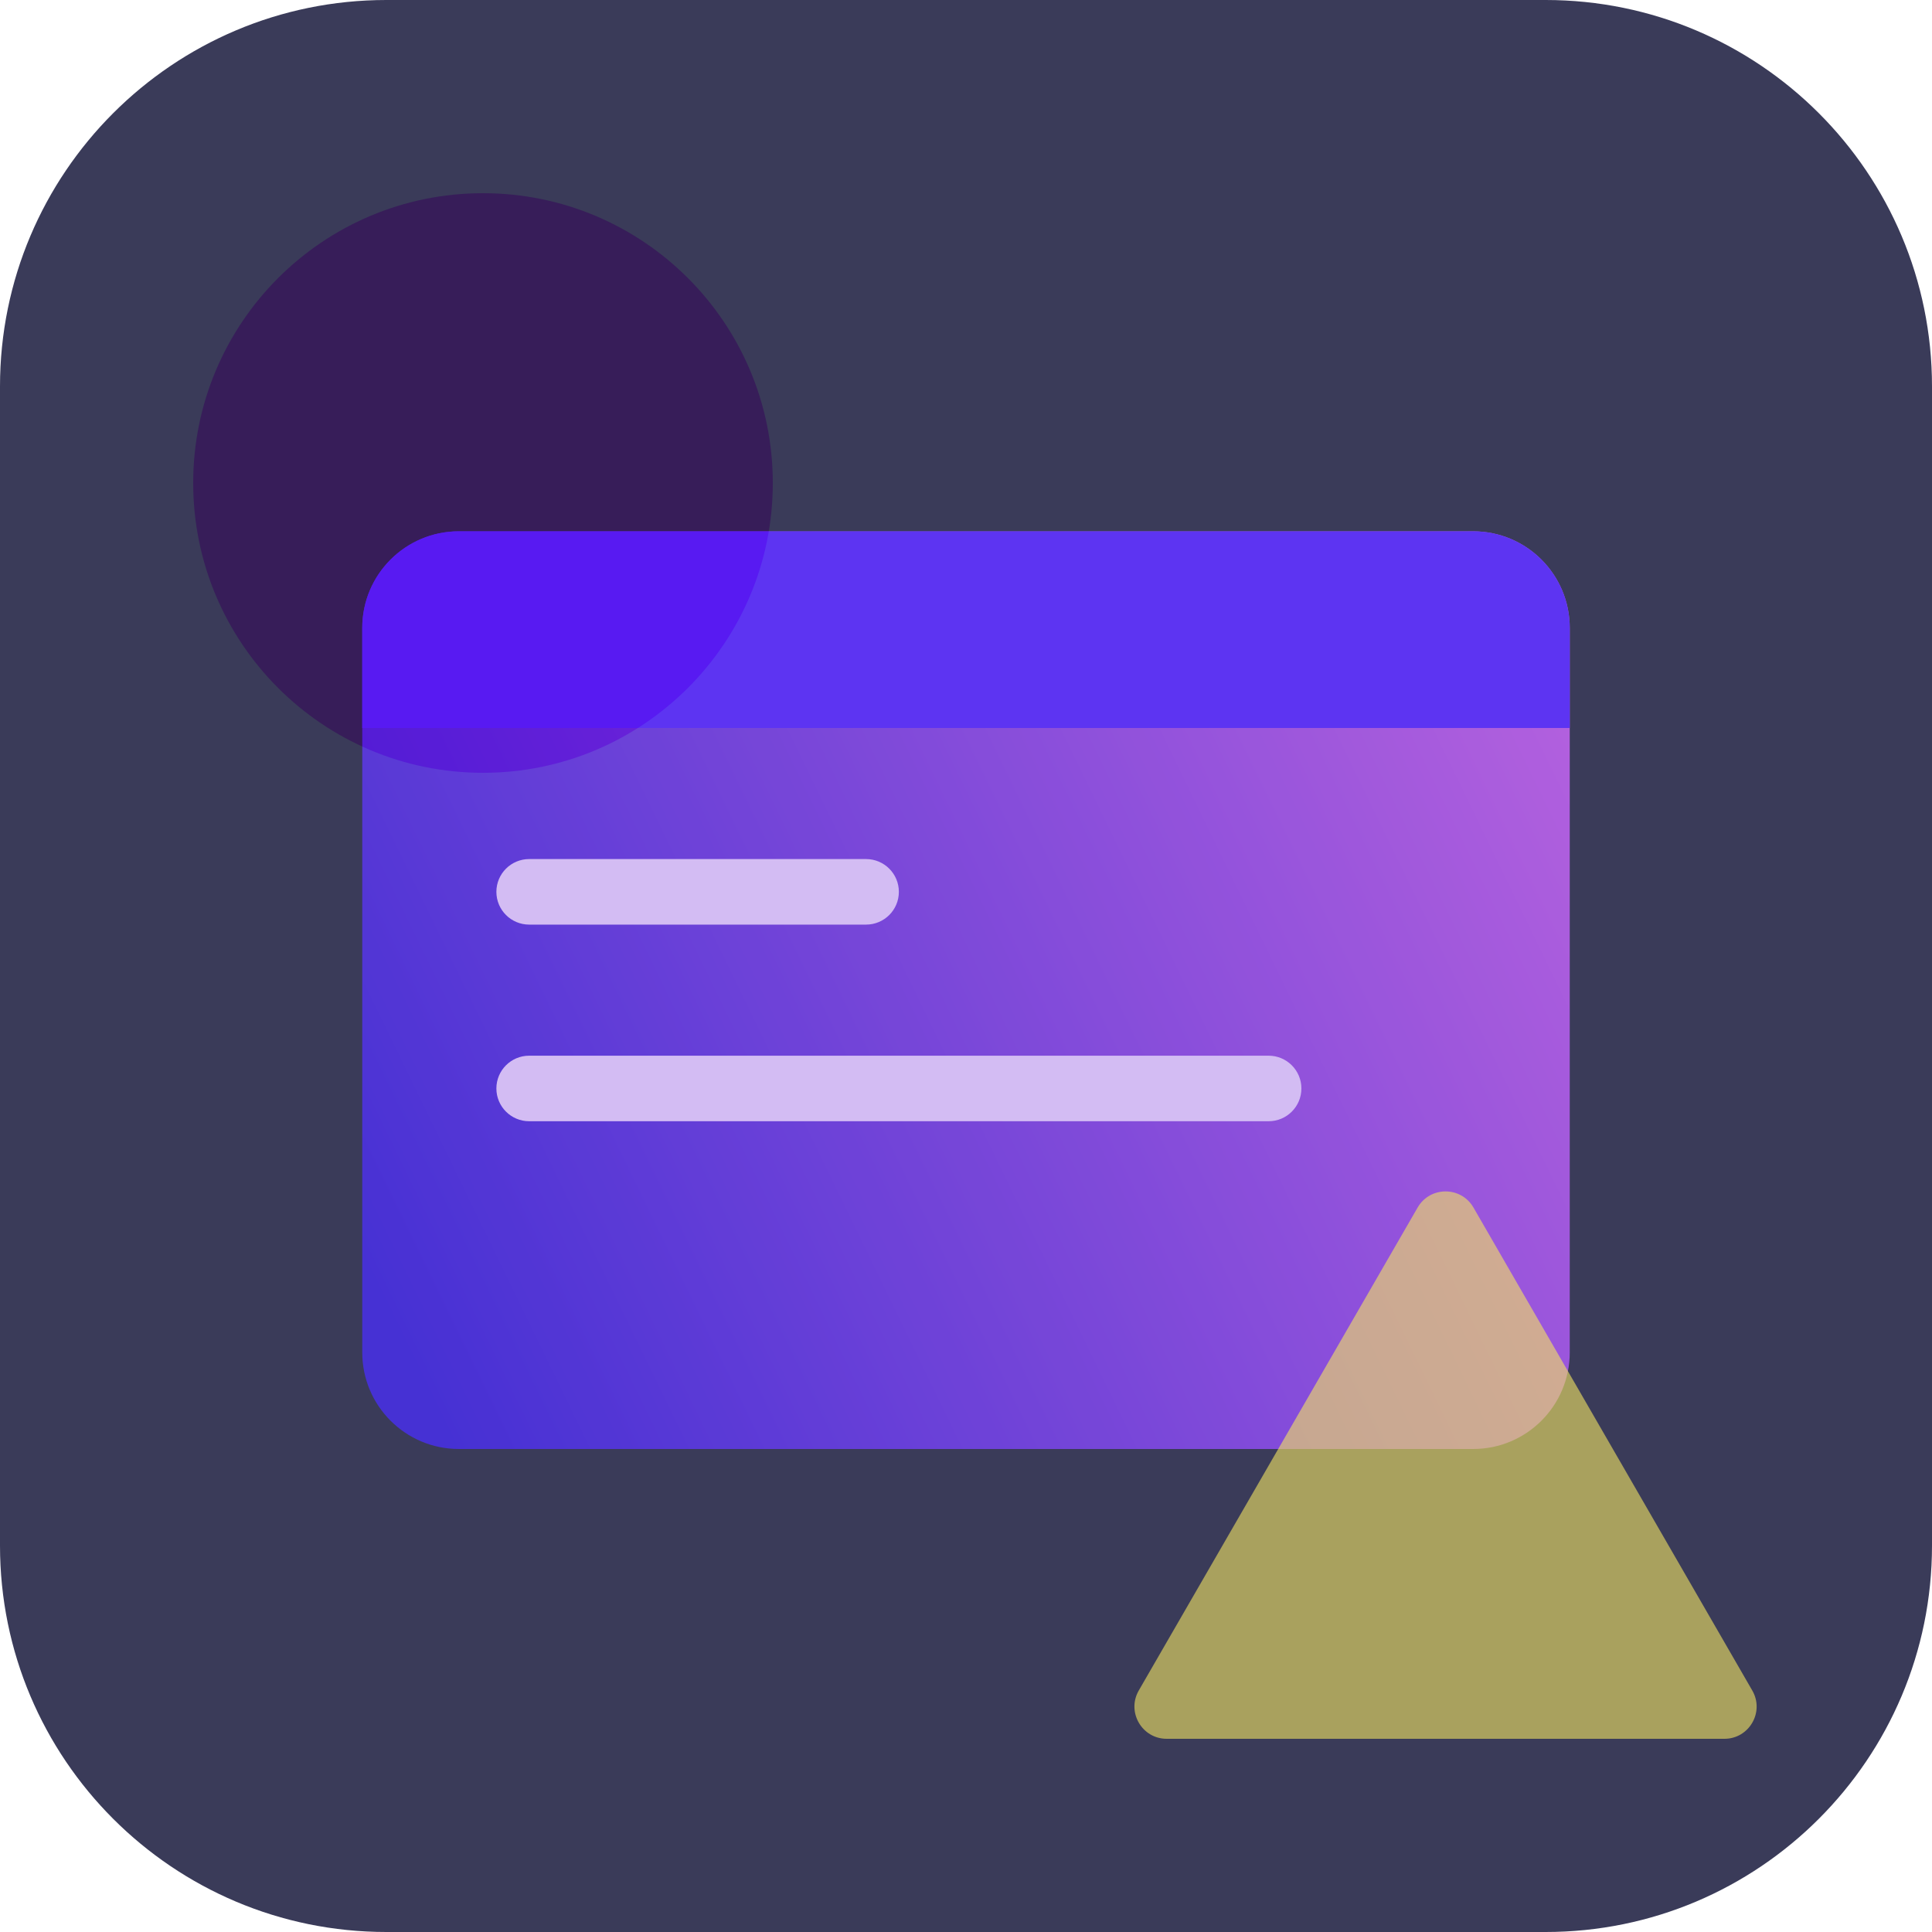
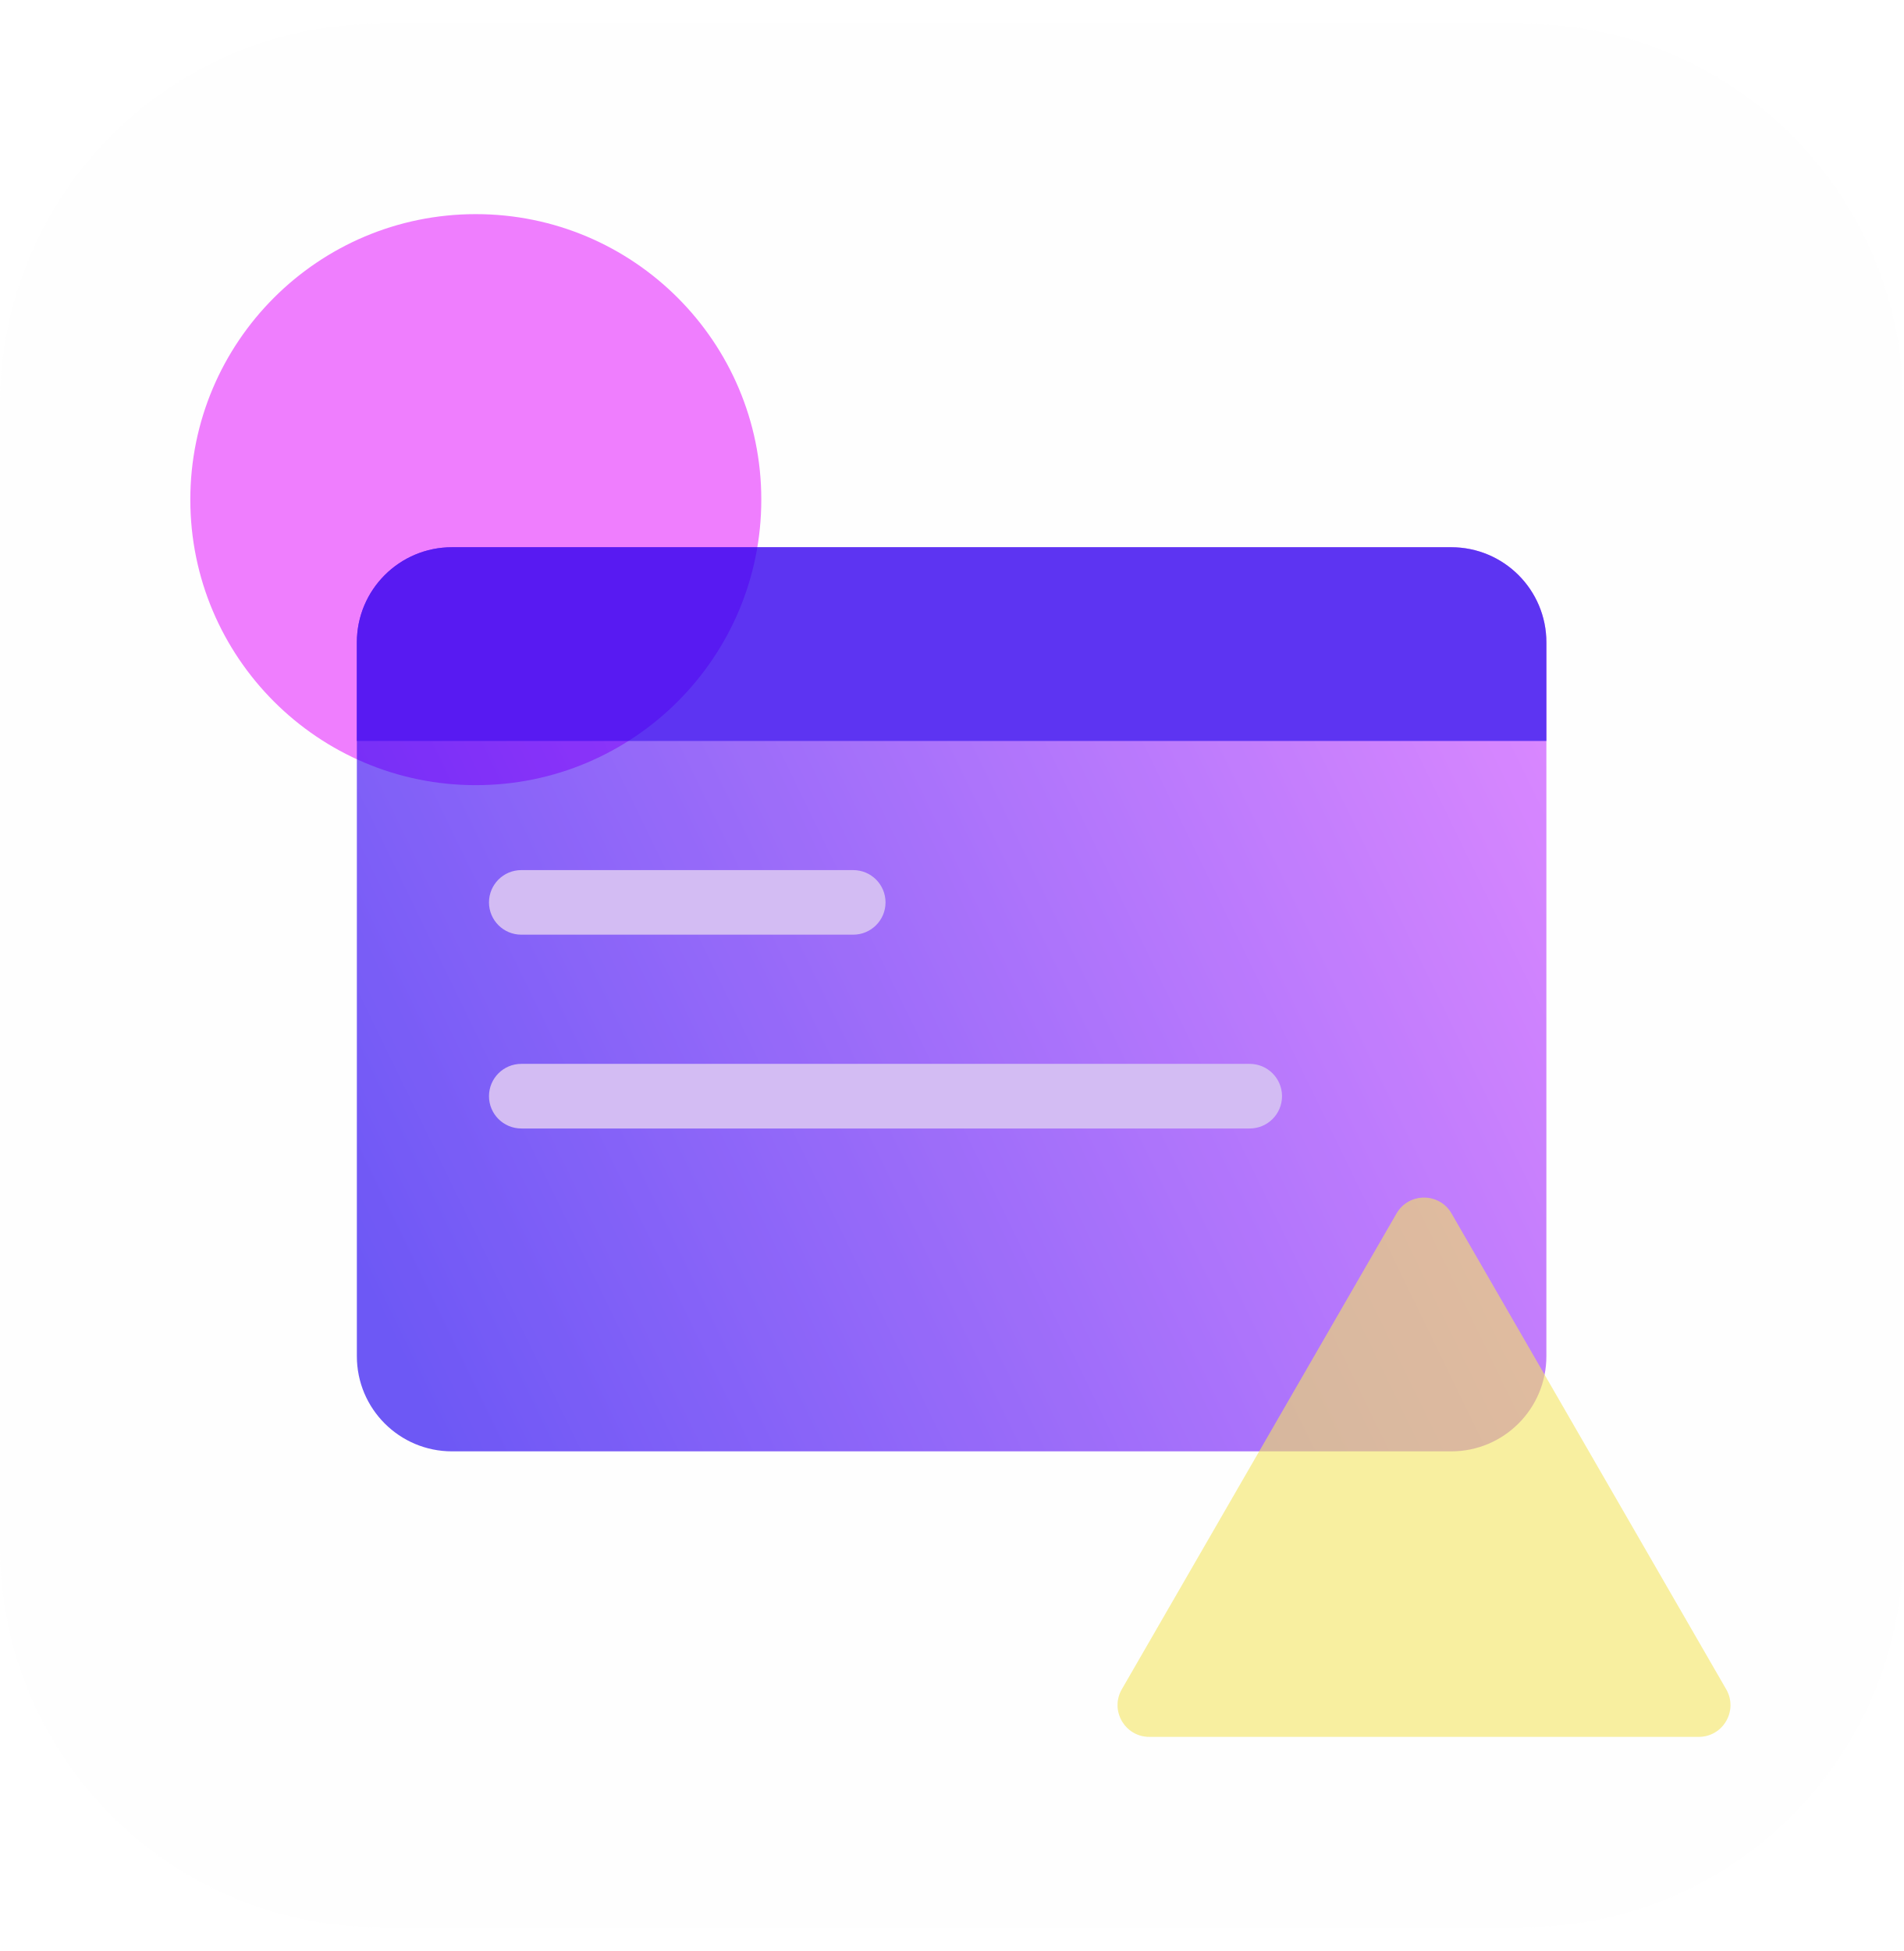
- <svg xmlns="http://www.w3.org/2000/svg" width="40" height="40" viewBox="0 0 40 40" fill="none">
-   <rect width="40" height="40" rx="8" fill="#3A3B59" />
-   <rect opacity="0.8" x="7.5" y="11" width="25" height="19" rx="2" fill="url(#paint0_linear_1091_20258)" />
-   <path d="M7.5 15.072H32.5V13C32.5 11.896 31.605 11 30.5 11H9.5C8.395 11 7.5 11.896 7.5 13V15.072Z" fill="#5D34F2" />
-   <rect x="10.277" y="17.786" width="8.333" height="1.357" rx="0.679" fill="#D3BCF3" />
-   <rect x="10.277" y="21.857" width="16.667" height="1.357" rx="0.679" fill="#D3BCF3" />
-   <path opacity="0.6" d="M29.351 25C29.608 24.556 30.249 24.556 30.506 25L36.279 35C36.536 35.444 36.215 36 35.702 36H24.155C23.642 36 23.321 35.444 23.577 35L29.351 25Z" fill="#F4E560" />
+ <svg xmlns="http://www.w3.org/2000/svg" width="40" height="41" viewBox="0 0 40 41" fill="none">
+   <rect y="0.5" width="40" height="40" rx="8" fill="#F7F8F8" fill-opacity="0.12" />
+   <path opacity="0.8" d="M7.5 13.5C7.5 12.395 8.395 11.5 9.5 11.5H30.5C31.605 11.5 32.5 12.395 32.5 13.5V28.5C32.5 29.605 31.605 30.5 30.5 30.5H9.5C8.395 30.5 7.5 29.605 7.5 28.5V13.5Z" fill="url(#paint0_linear_4270_17367)" />
+   <path d="M7.5 15.571H32.5V13.5C32.5 12.395 31.605 11.5 30.5 11.5H9.5C8.395 11.5 7.5 12.395 7.5 13.5V15.571Z" fill="#5D34F2" />
+   <path d="M10.277 18.964C10.277 18.589 10.581 18.285 10.956 18.285H17.932C18.307 18.285 18.611 18.589 18.611 18.964C18.611 19.338 18.307 19.642 17.932 19.642H10.956C10.581 19.642 10.277 19.338 10.277 18.964Z" fill="#D3BCF3" />
+   <path d="M10.277 23.036C10.277 22.661 10.581 22.357 10.956 22.357H26.265C26.64 22.357 26.944 22.661 26.944 23.036C26.944 23.411 26.64 23.715 26.265 23.715H10.956C10.581 23.715 10.277 23.411 10.277 23.036Z" fill="#D3BCF3" />
+   <path opacity="0.6" d="M29.351 25.5C29.608 25.056 30.249 25.056 30.506 25.5L36.279 35.5C36.536 35.945 36.215 36.5 35.702 36.5H24.155C23.642 36.5 23.321 35.945 23.577 35.5L29.351 25.5Z" fill="#F4E560" />
  <g style="mix-blend-mode:multiply">
-     <circle cx="10" cy="10" r="6" fill="#F07EFF" />
+     <circle cx="10" cy="10.5" r="6" fill="#F07EFF" />
  </g>
  <defs>
-     <linearGradient id="paint0_linear_1091_20258" x1="5.446" y1="21.885" x2="30.012" y2="9.951" gradientUnits="userSpaceOnUse">
+     <linearGradient id="paint0_linear_4270_17367" x1="5.446" y1="22.385" x2="30.012" y2="10.451" gradientUnits="userSpaceOnUse">
      <stop stop-color="#492EF3" />
      <stop offset="1" stop-color="#CF69FF" />
    </linearGradient>
  </defs>
</svg>
